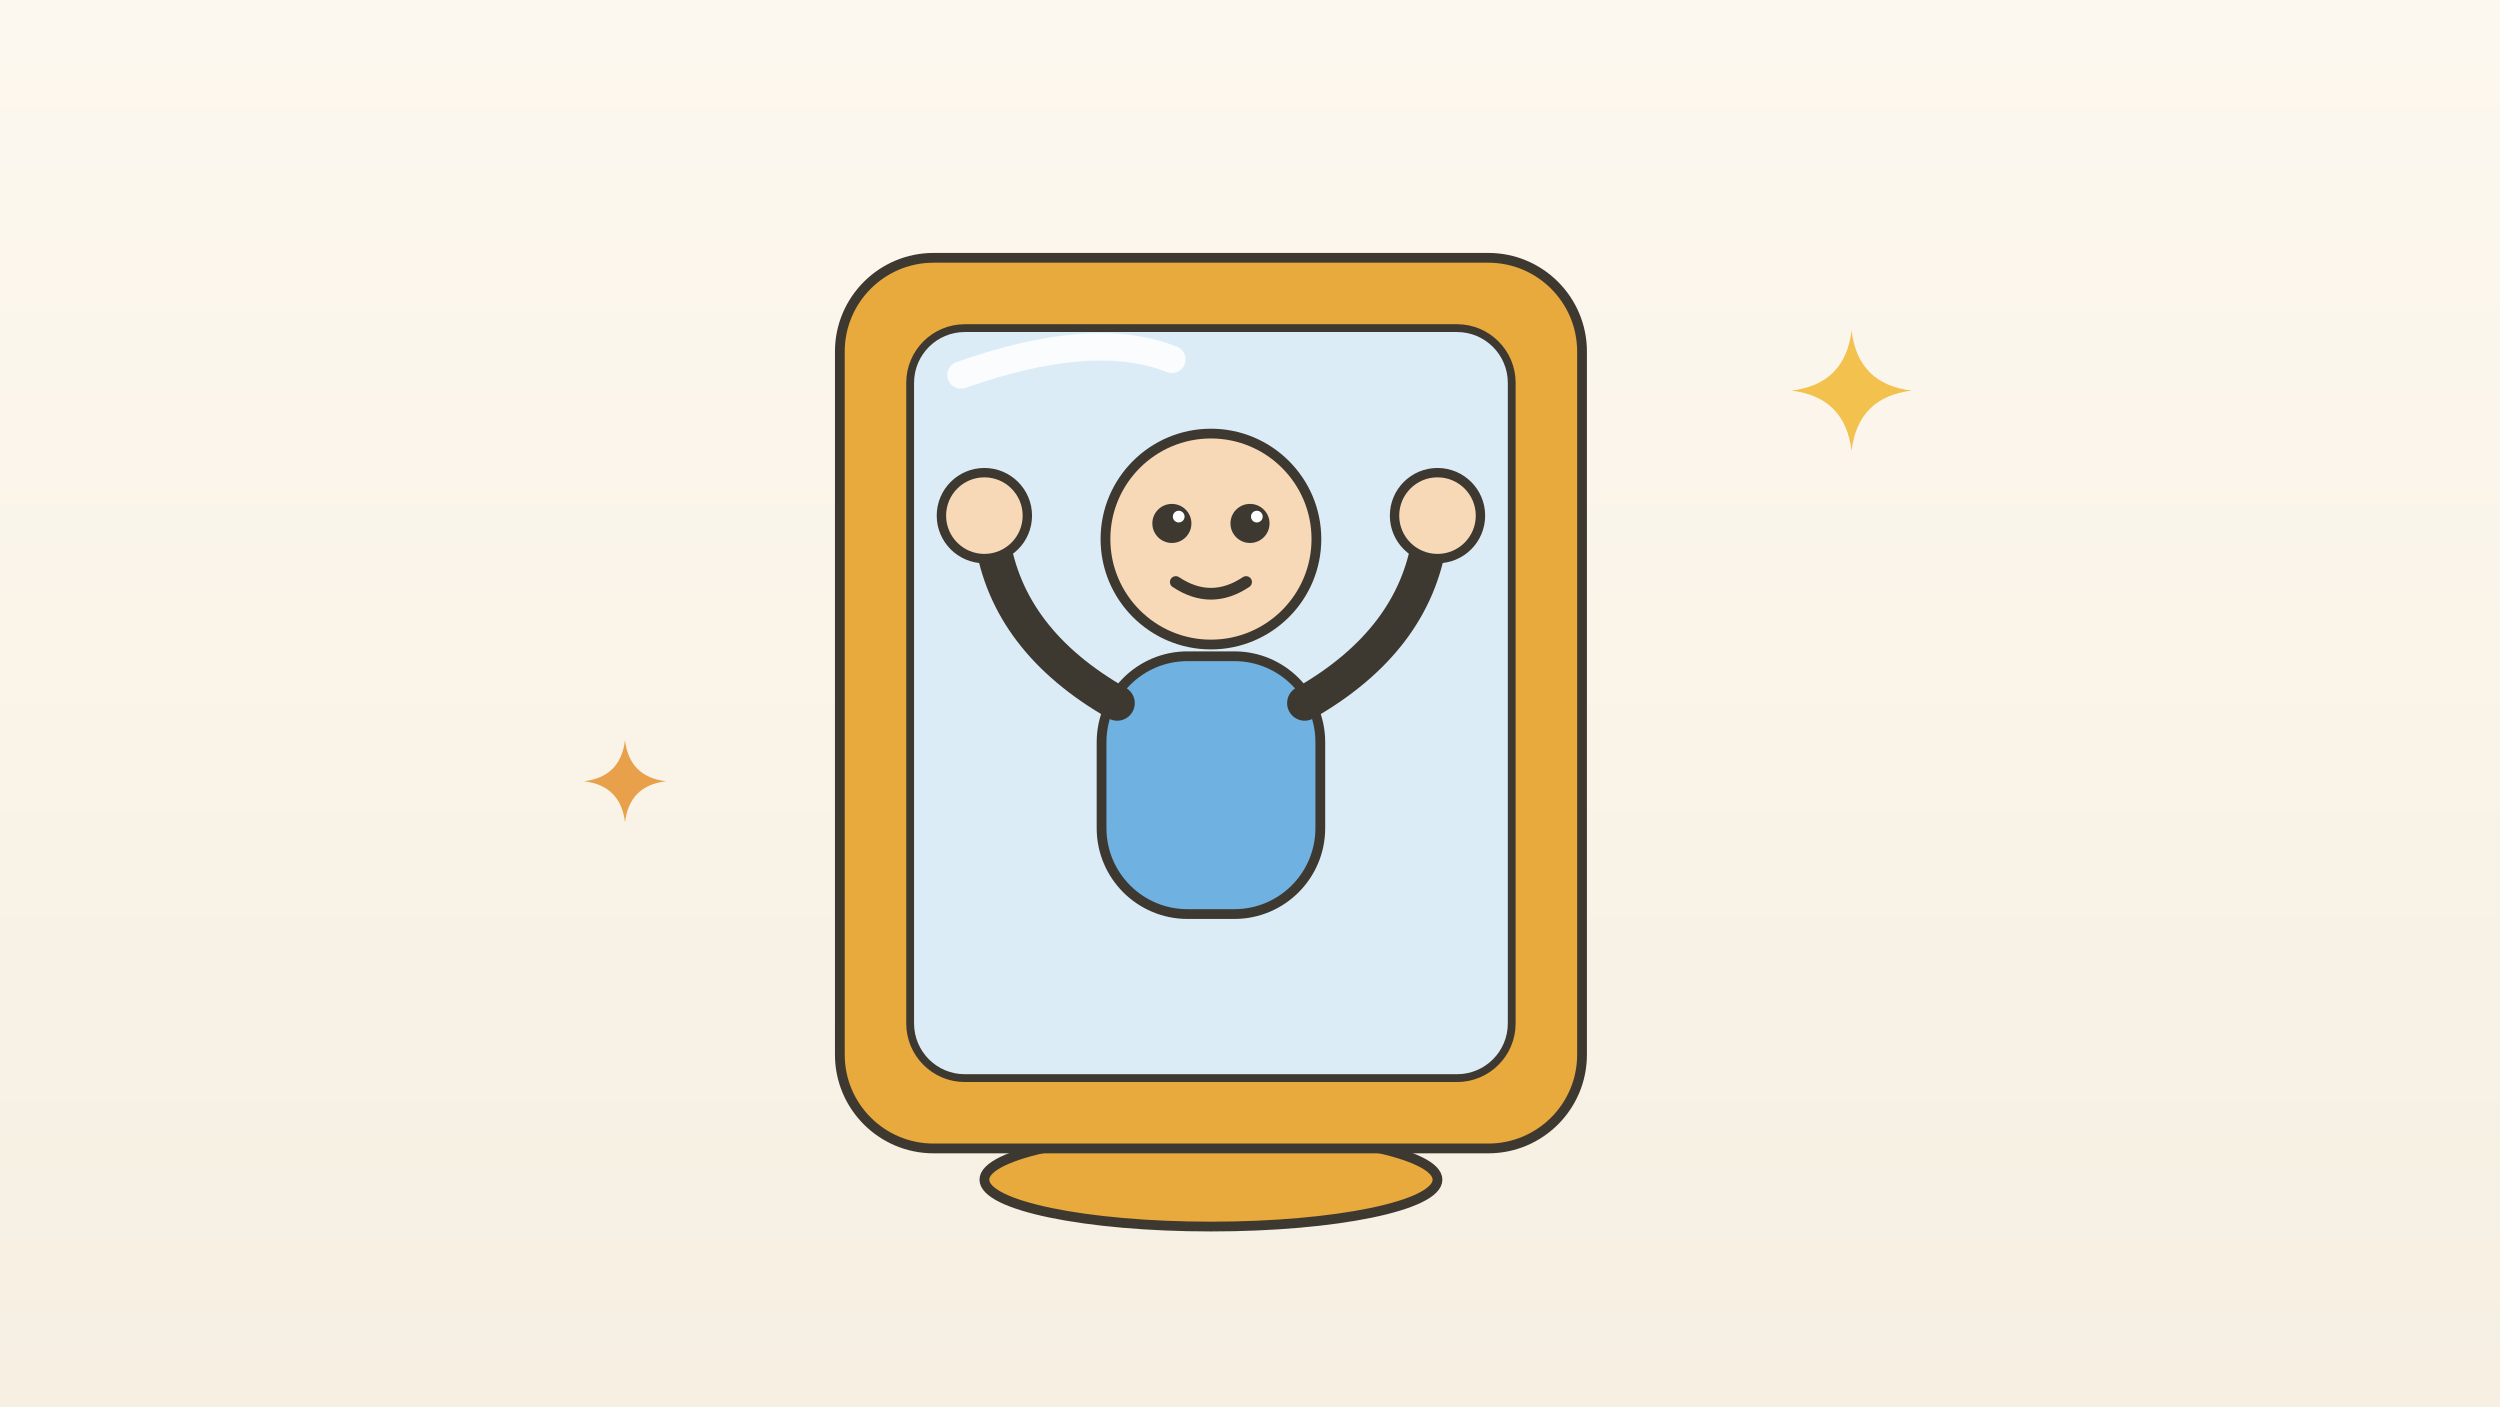
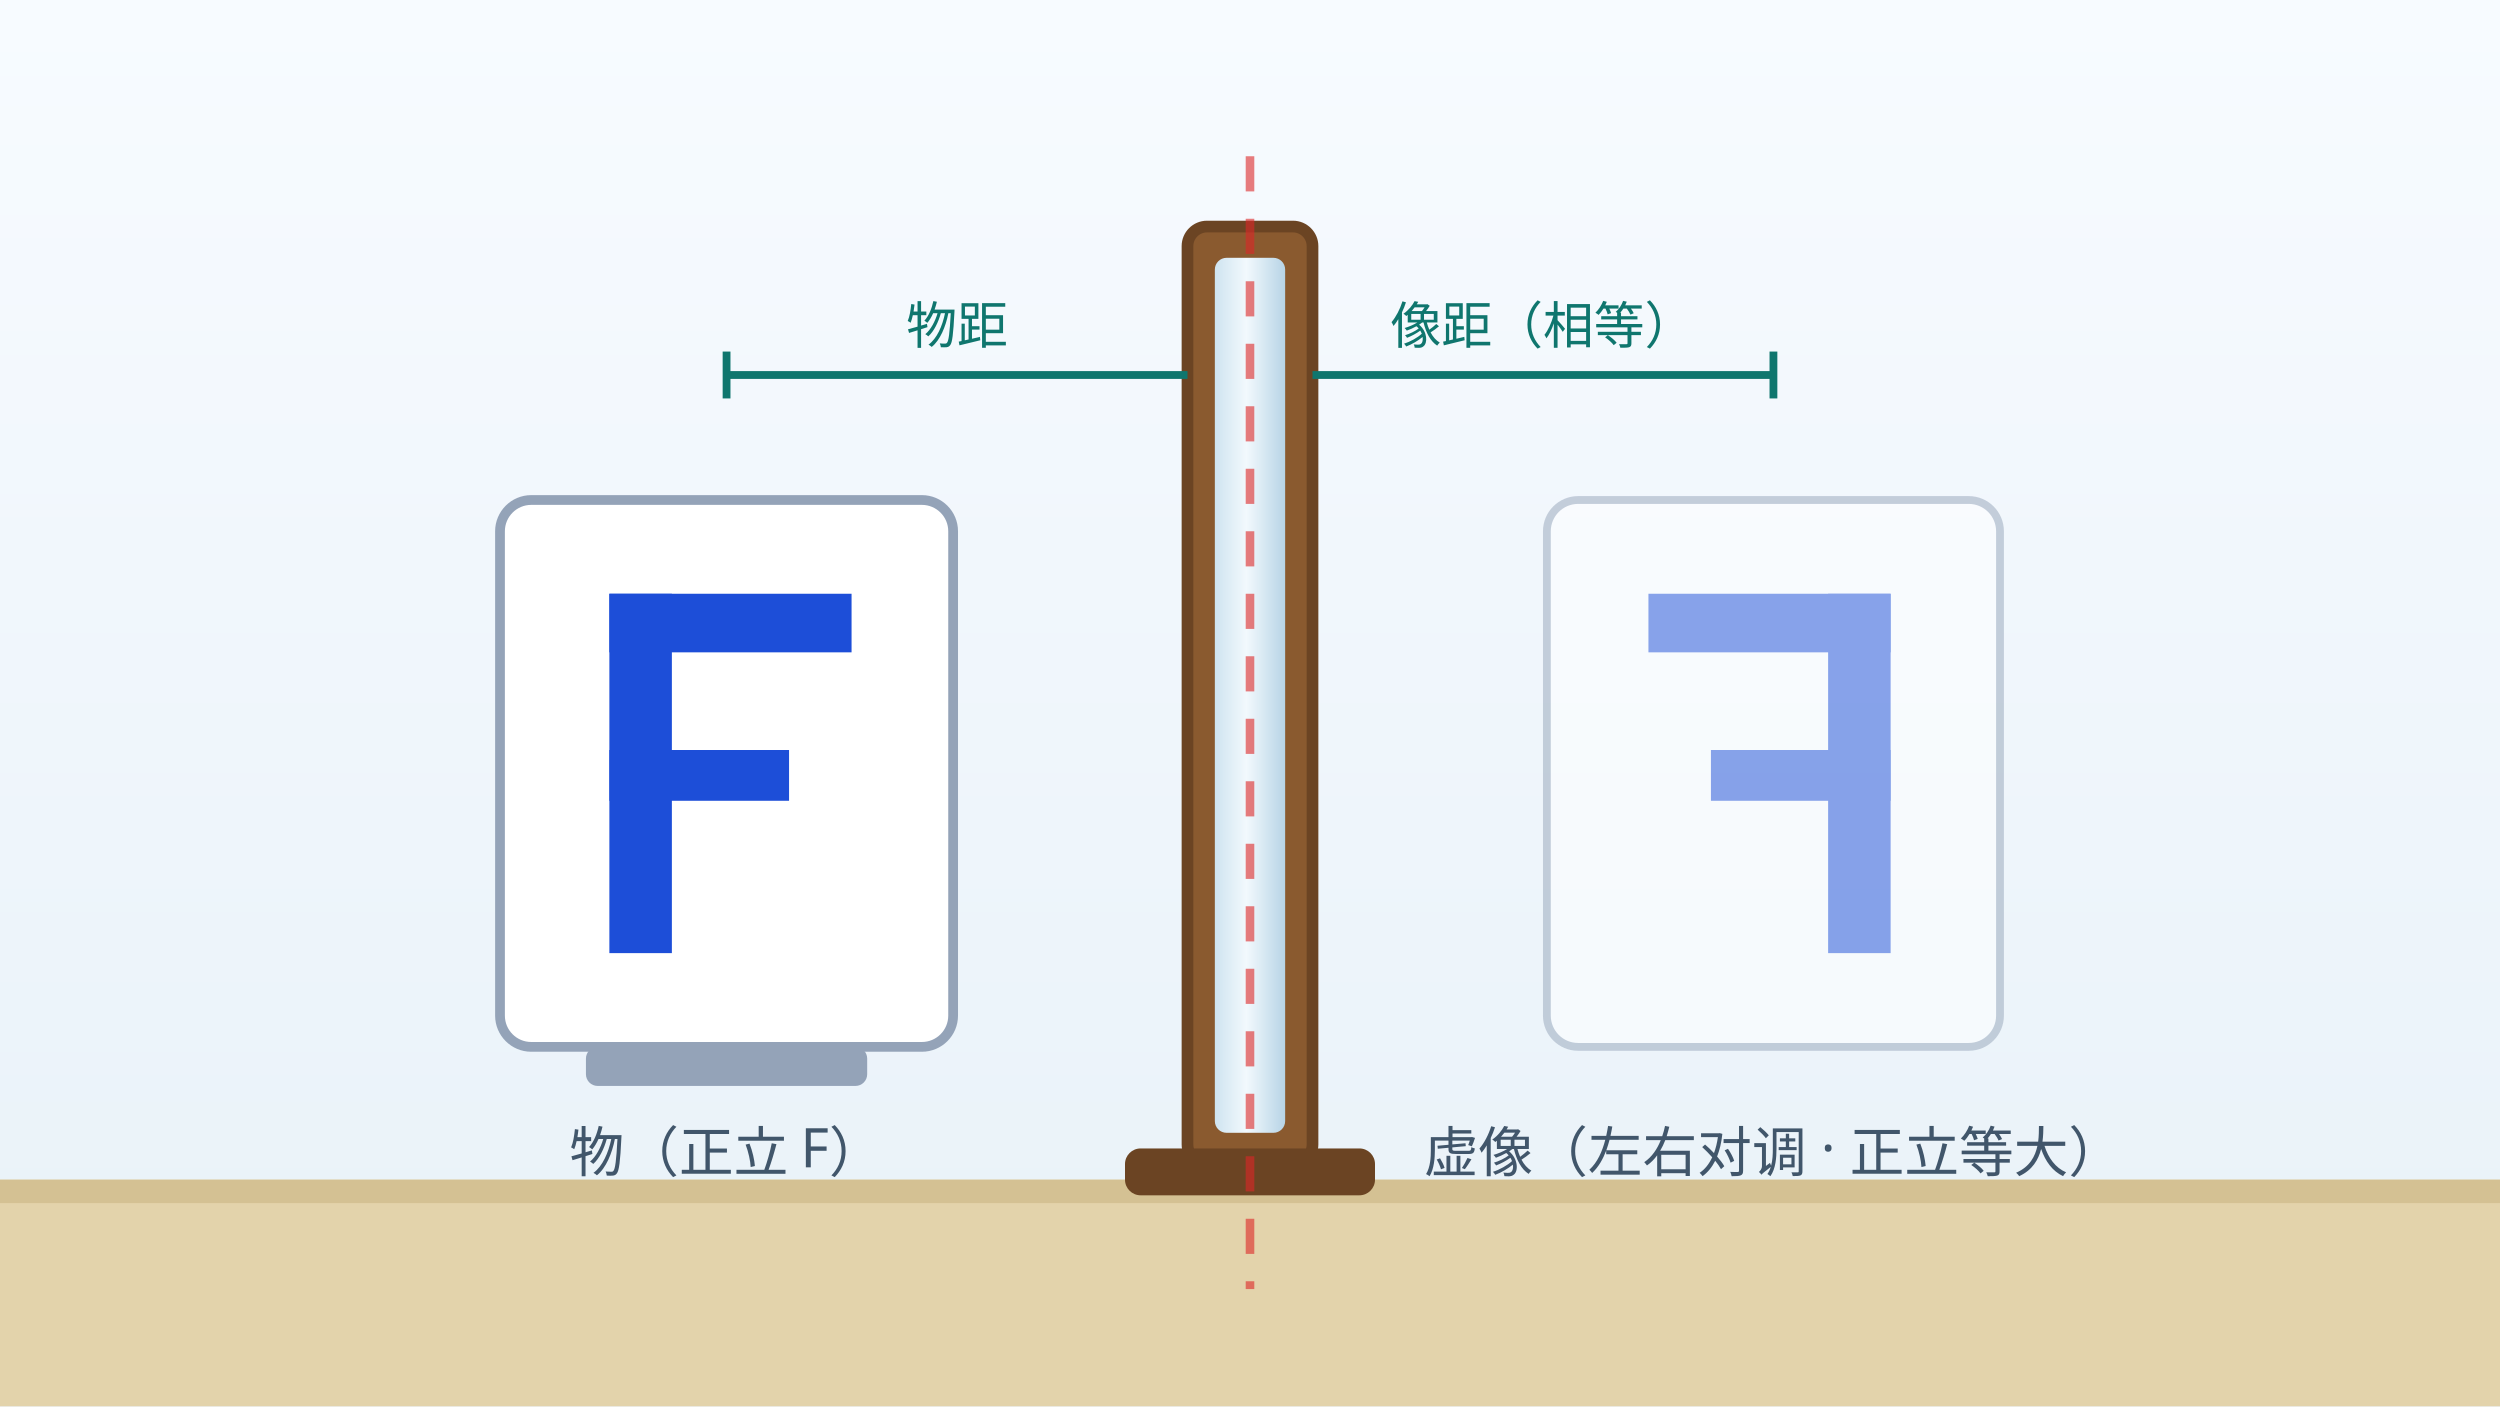
<svg xmlns="http://www.w3.org/2000/svg" viewBox="0 0 640 360" width="640" height="360">
  <defs>
    <linearGradient id="bg" x1="0" y1="0" x2="0" y2="1">
-       <stop offset="0" stop-color="#fdf8ef" />
-       <stop offset="1" stop-color="#f6efe2" />
+       <stop offset="0" stop-color="#f7fbff" />
+       <stop offset="1" stop-color="#e8f1f8" />
+     </linearGradient>
+     <linearGradient id="mir" x1="0" y1="0" x2="1" y2="0">
+       <stop offset="0" stop-color="#cfe4f0" />
+       <stop offset=".45" stop-color="#f2f9fd" />
+       <stop offset="1" stop-color="#b7d4e6" />
    </linearGradient>
  </defs>
  <rect width="640" height="360" fill="url(#bg)" />
-   <ellipse cx="310" cy="302" rx="58" ry="12" fill="#e8a93d" stroke="#3d3830" stroke-width="2.5" />
-   <rect x="215" y="66" width="190" height="228" rx="24" fill="#e8a93d" stroke="#3d3830" stroke-width="2.5" />
-   <rect x="233" y="84" width="154" height="192" rx="14" fill="#dcecf7" stroke="#3d3830" stroke-width="2" />
-   <circle cx="310" cy="138" r="27" fill="#f7d9b8" stroke="#3d3830" stroke-width="2.5" />
-   <circle cx="300" cy="134" r="5" fill="#3d3830" />
-   <circle cx="301.75" cy="132.25" r="1.5" fill="#ffffff" />
-   <circle cx="320" cy="134" r="5" fill="#3d3830" />
-   <circle cx="321.75" cy="132.25" r="1.5" fill="#ffffff" />
-   <path d="M301.0,149 q9.0,6 18,0" fill="none" stroke="#3d3830" stroke-width="3" stroke-linecap="round" />
-   <rect x="282" y="168" width="56" height="66" rx="22" fill="#6fb1e0" stroke="#3d3830" stroke-width="2.5" />
-   <path d="M286,180 Q258,164 254,138" fill="none" stroke="#3d3830" stroke-width="9" stroke-linecap="round" />
-   <path d="M334,180 Q362,164 366,138" fill="none" stroke="#3d3830" stroke-width="9" stroke-linecap="round" />
-   <circle cx="252" cy="132" r="11" fill="#f7d9b8" stroke="#3d3830" stroke-width="2.4" />
-   <circle cx="368" cy="132" r="11" fill="#f7d9b8" stroke="#3d3830" stroke-width="2.4" />
-   <path d="M246,96 Q280,84 300,92" fill="none" stroke="#ffffff" stroke-width="7" stroke-linecap="round" opacity="0.85" />
-   <path d="M0,-14 Q1.5,-1.5 14,0 Q1.5,1.5 0,14 Q-1.5,1.5 -14,0 Q-1.5,-1.5 0,-14 Z" transform="translate(474,100) scale(1.1)" fill="#f2c14e" />
-   <path d="M0,-14 Q1.5,-1.5 14,0 Q1.5,1.5 0,14 Q-1.5,1.5 -14,0 Q-1.5,-1.5 0,-14 Z" transform="translate(160,200) scale(0.75)" fill="#e8a04a" />
+   <rect x="0" y="302" width="640" height="58" fill="#e3d3ab" />
+   <rect x="0" y="302" width="640" height="6" fill="#d4c193" />
+   <g>
+     <rect x="304" y="58" width="32" height="240" rx="5" fill="#8a5a2f" stroke="#6b4423" stroke-width="3" />
+     <rect x="311" y="66" width="18" height="224" rx="3" fill="url(#mir)" />
+     <rect x="288" y="294" width="64" height="12" rx="4" fill="#6b4423" />
+   </g>
+   <g>
+     <rect x="128" y="128" width="116" height="140" rx="8" fill="#ffffff" stroke="#94a3b8" stroke-width="2.5" />
+     <g fill="#1d4ed8">
+       <rect x="156" y="152" width="16" height="92" />
+       <rect x="156" y="152" width="62" height="15" />
+       <rect x="156" y="192" width="46" height="13" />
+     </g>
+     <rect x="150" y="268" width="72" height="10" rx="3" fill="#94a3b8" />
+     <text x="186" y="300" font-size="14" fill="#41566b" font-family="sans-serif" text-anchor="middle">物（正立 F）</text>
+   </g>
+   <g opacity=".5">
+     <rect x="396" y="128" width="116" height="140" rx="8" fill="#ffffff" stroke="#94a3b8" stroke-width="2" />
+     <g fill="#1d4ed8">
+       <rect x="468" y="152" width="16" height="92" />
+       <rect x="422" y="152" width="62" height="15" />
+       <rect x="438" y="192" width="46" height="13" />
+     </g>
+   </g>
+   <text x="454" y="300" font-size="14" fill="#41566b" font-family="sans-serif" text-anchor="middle">虚像（左右对调 · 正立等大）</text>
+   <g stroke="#0f766e" stroke-width="2" fill="none">
+     <line x1="186" y1="96" x2="304" y2="96" />
+     <line x1="336" y1="96" x2="454" y2="96" />
+     <line x1="186" y1="90" x2="186" y2="102" />
+     <line x1="454" y1="90" x2="454" y2="102" />
+   </g>
+   <text x="245" y="88" font-size="13" fill="#0f766e" font-family="sans-serif" text-anchor="middle">物距</text>
+   <text x="395" y="88" font-size="13" fill="#0f766e" font-family="sans-serif" text-anchor="middle">像距（相等）</text>
+   <line x1="320" y1="40" x2="320" y2="330" stroke="#dc2626" stroke-width="2.2" stroke-dasharray="9 7" opacity=".6" />
</svg>
